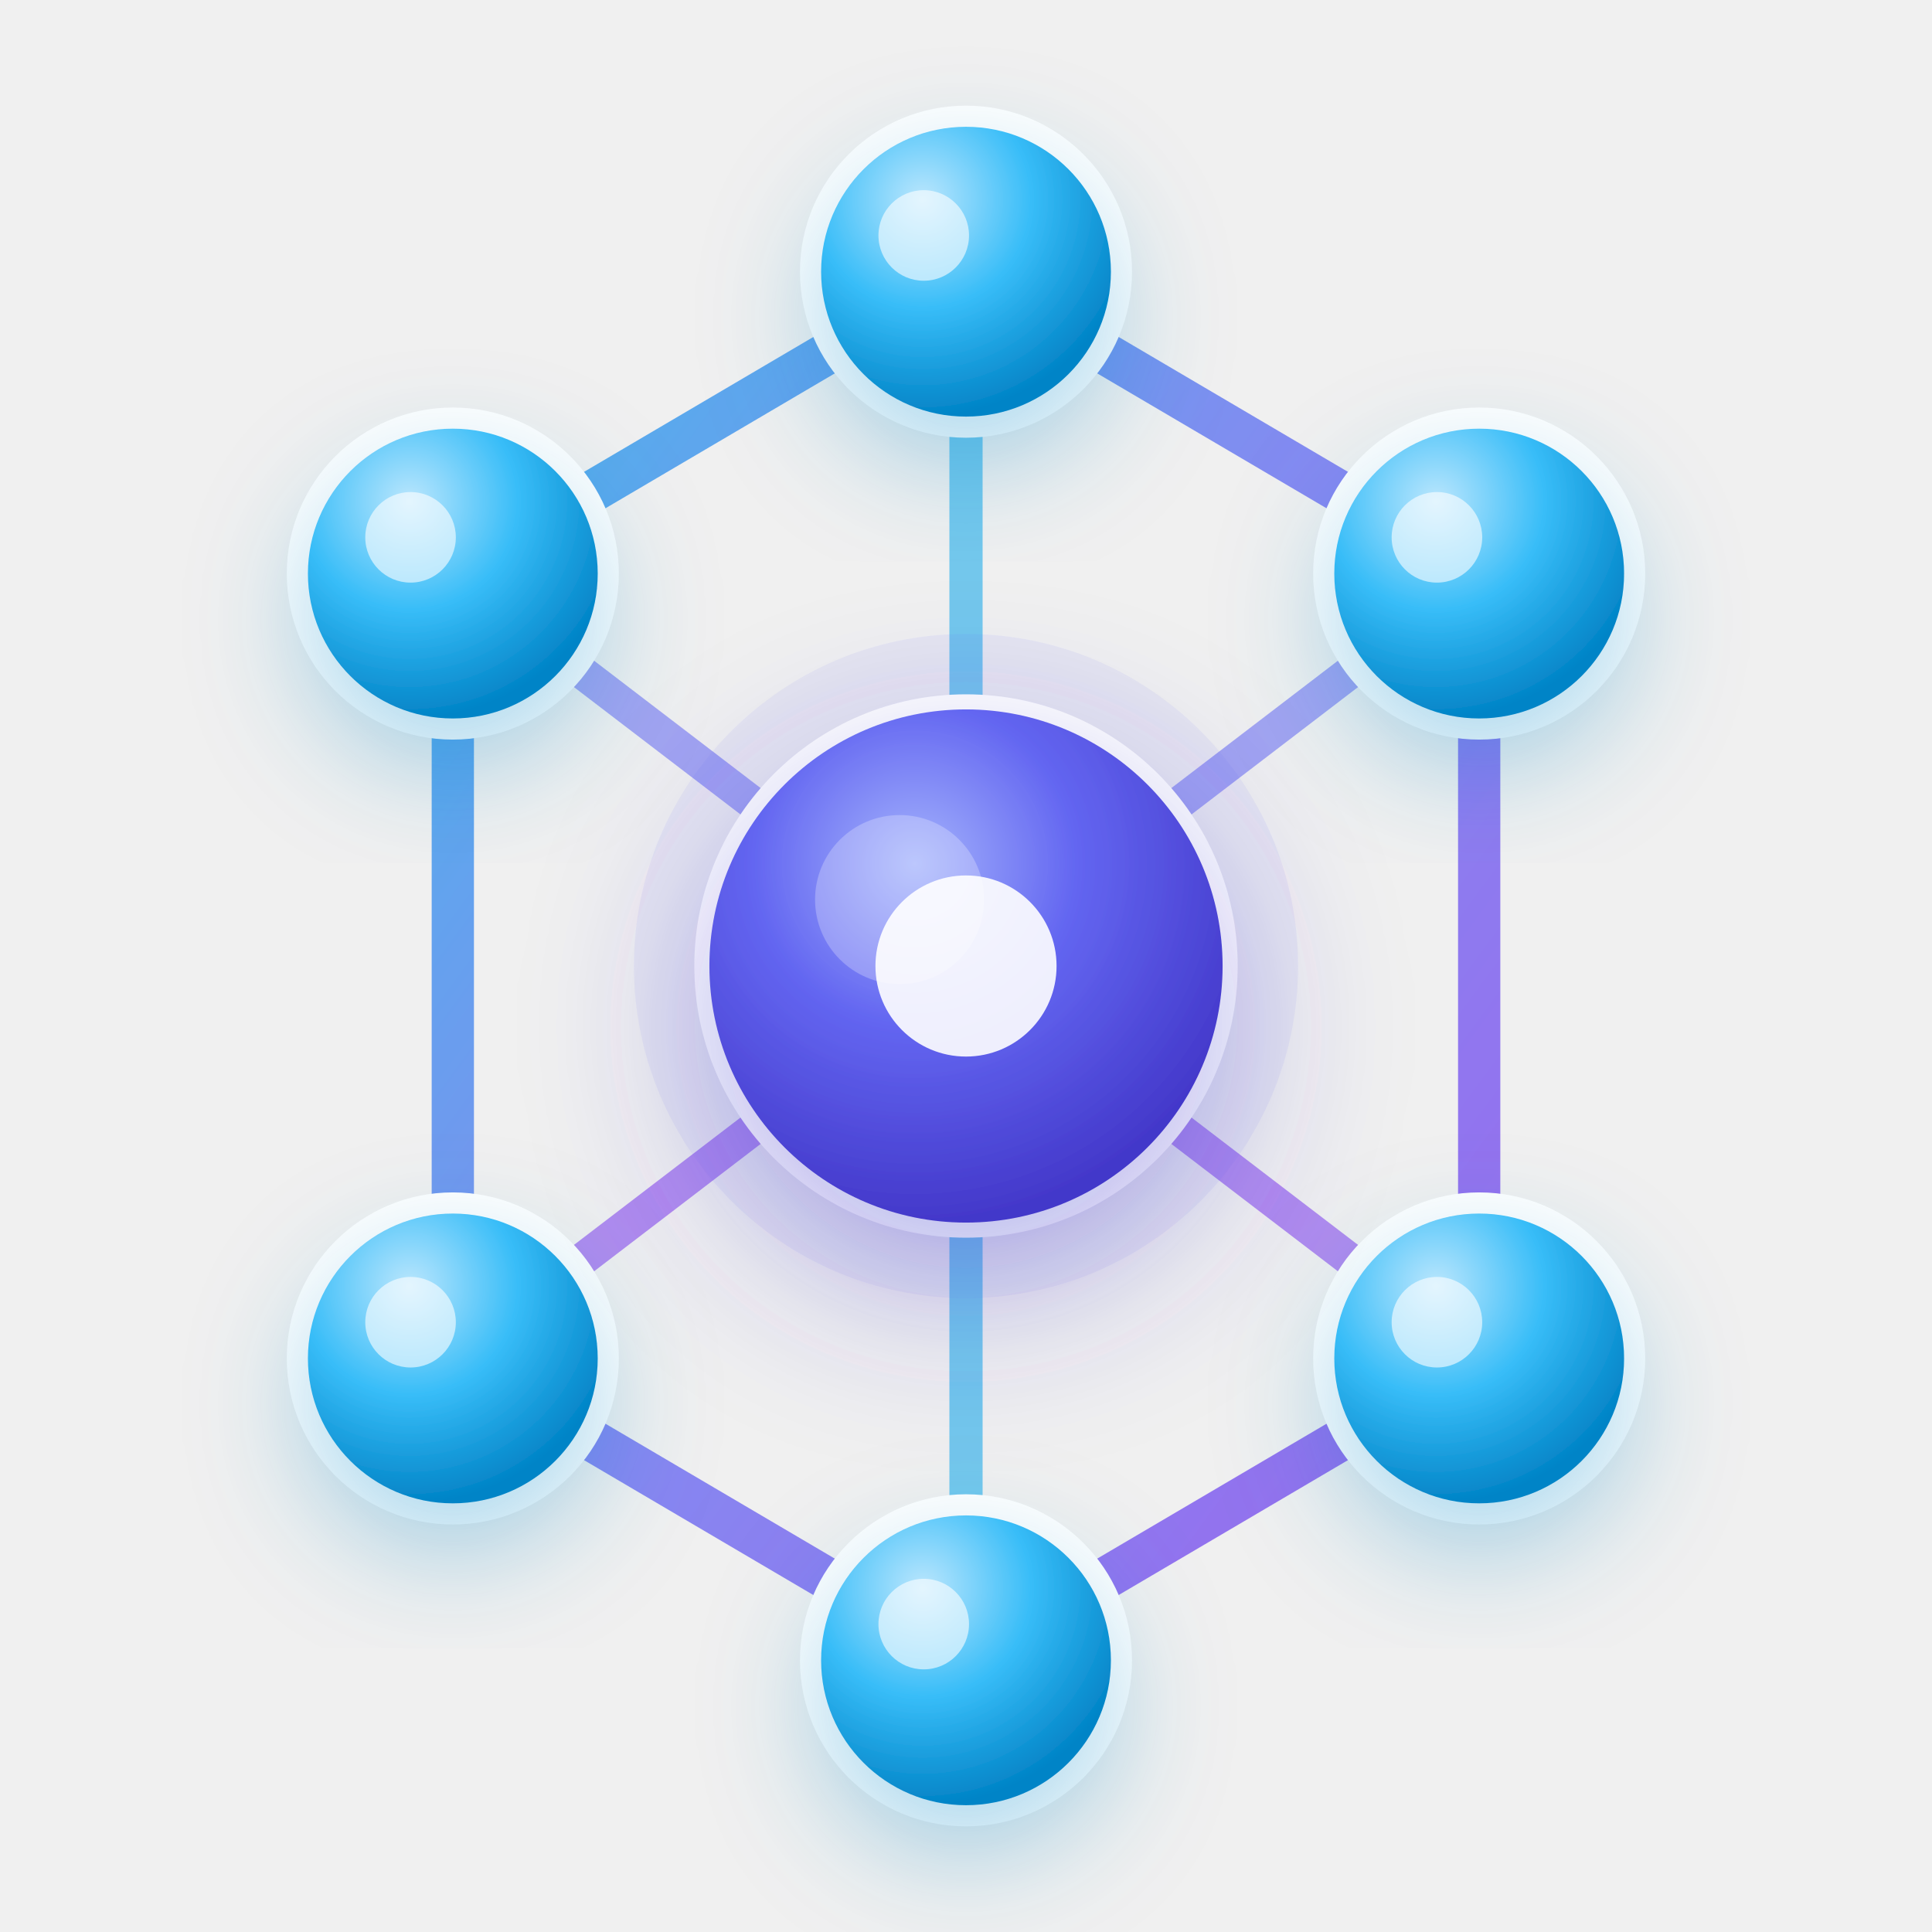
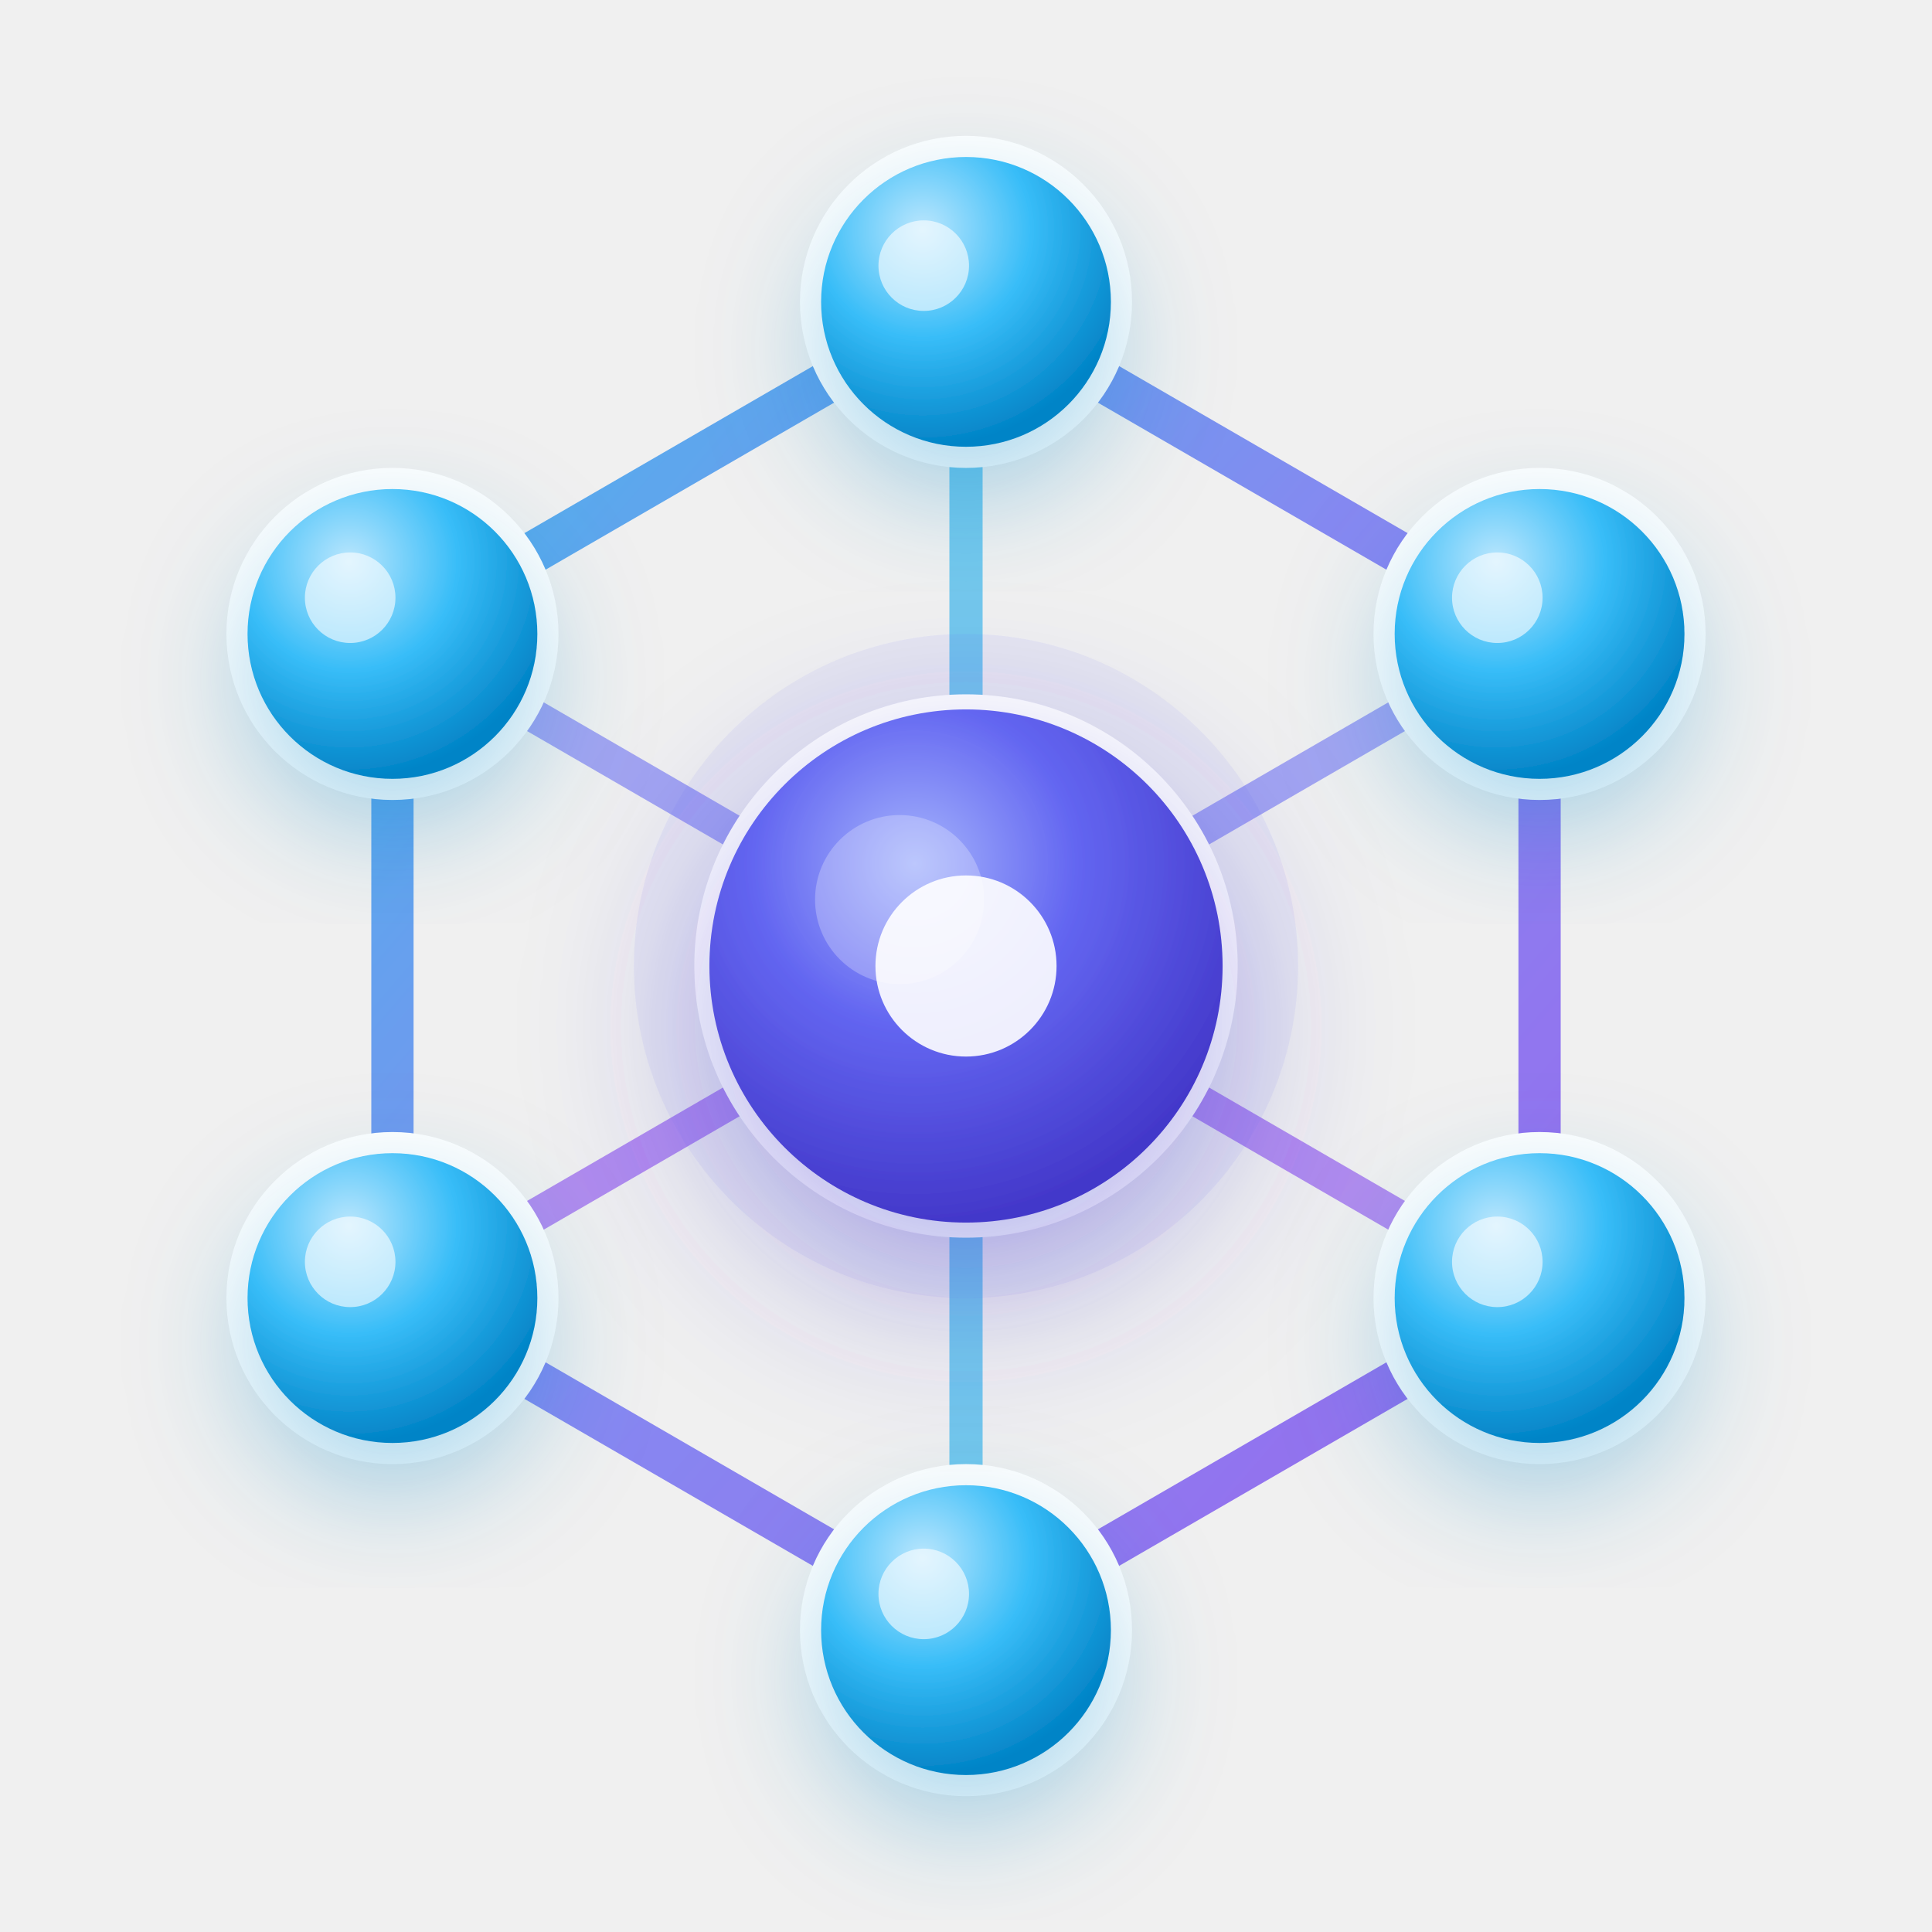
<svg xmlns="http://www.w3.org/2000/svg" viewBox="0 0 64 64" fill="none">
  <defs>
    <radialGradient id="gN" cx="35%" cy="25%" r="75%">
      <stop offset="0%" stop-color="#BAE6FD" />
      <stop offset="50%" stop-color="#38BDF8" />
      <stop offset="100%" stop-color="#0284C7" />
    </radialGradient>
    <radialGradient id="gC" cx="40%" cy="30%" r="70%">
      <stop offset="0%" stop-color="#A5B4FC" />
      <stop offset="45%" stop-color="#6366F1" />
      <stop offset="100%" stop-color="#4338CA" />
    </radialGradient>
    <linearGradient id="gR" x1="0" y1="0" x2="1" y2="1">
      <stop offset="0%" stop-color="#0EA5E9" />
      <stop offset="50%" stop-color="#6366F1" />
      <stop offset="100%" stop-color="#7C3AED" />
    </linearGradient>
    <filter id="fN" x="-50%" y="-50%" width="200%" height="200%">
      <feDropShadow dx="0" dy="1.5" stdDeviation="2" flood-color="#0284C7" flood-opacity="0.35" />
    </filter>
    <filter id="fC" x="-50%" y="-50%" width="200%" height="200%">
      <feDropShadow dx="0" dy="2" stdDeviation="3" flood-color="#4338CA" flood-opacity="0.4" />
    </filter>
  </defs>
-   <polygon points="32,9 49,19 49,45 32,55 15,45 15,19" stroke="url(#gR)" stroke-width="1.4" fill="none" opacity="0.75" />
-   <line x1="32" y1="32" x2="32" y2="9" stroke="#0EA5E9" stroke-width="1.1" stroke-opacity="0.55" />
-   <line x1="32" y1="32" x2="49" y2="19" stroke="#6366F1" stroke-width="1.1" stroke-opacity="0.55" />
-   <line x1="32" y1="32" x2="49" y2="45" stroke="#7C3AED" stroke-width="1.1" stroke-opacity="0.55" />
-   <line x1="32" y1="32" x2="32" y2="55" stroke="#0EA5E9" stroke-width="1.1" stroke-opacity="0.55" />
-   <line x1="32" y1="32" x2="15" y2="45" stroke="#7C3AED" stroke-width="1.1" stroke-opacity="0.55" />
-   <line x1="32" y1="32" x2="15" y2="19" stroke="#6366F1" stroke-width="1.1" stroke-opacity="0.55" />
-   <circle cx="32" cy="9" r="5.5" fill="white" />
-   <circle cx="32" cy="9" r="4.8" fill="url(#gN)" filter="url(#fN)" />
-   <circle cx="30.6" cy="7.8" r="1.5" fill="white" opacity="0.6" />
-   <circle cx="49" cy="19" r="5.5" fill="white" />
-   <circle cx="49" cy="19" r="4.8" fill="url(#gN)" filter="url(#fN)" />
-   <circle cx="47.6" cy="17.8" r="1.5" fill="white" opacity="0.6" />
-   <circle cx="49" cy="45" r="5.5" fill="white" />
-   <circle cx="49" cy="45" r="4.8" fill="url(#gN)" filter="url(#fN)" />
-   <circle cx="47.6" cy="43.8" r="1.5" fill="white" opacity="0.6" />
-   <circle cx="32" cy="55" r="5.5" fill="white" />
-   <circle cx="32" cy="55" r="4.8" fill="url(#gN)" filter="url(#fN)" />
-   <circle cx="30.6" cy="53.8" r="1.5" fill="white" opacity="0.6" />
-   <circle cx="15" cy="45" r="5.5" fill="white" />
-   <circle cx="15" cy="45" r="4.8" fill="url(#gN)" filter="url(#fN)" />
-   <circle cx="13.6" cy="43.8" r="1.5" fill="white" opacity="0.6" />
-   <circle cx="15" cy="19" r="5.5" fill="white" />
-   <circle cx="15" cy="19" r="4.8" fill="url(#gN)" filter="url(#fN)" />
-   <circle cx="13.6" cy="17.8" r="1.5" fill="white" opacity="0.6" />
+   <polygon points="32,10 51,21 51,43 32,54 13,43 13,21" stroke="url(#gR)" stroke-width="1.4" fill="none" opacity="0.75" />
+   <line x1="32" y1="32" x2="32" y2="10" stroke="#0EA5E9" stroke-width="1.1" stroke-opacity="0.55" />
+   <line x1="32" y1="32" x2="51" y2="21" stroke="#6366F1" stroke-width="1.1" stroke-opacity="0.55" />
+   <line x1="32" y1="32" x2="51" y2="43" stroke="#7C3AED" stroke-width="1.1" stroke-opacity="0.55" />
+   <line x1="32" y1="32" x2="32" y2="54" stroke="#0EA5E9" stroke-width="1.1" stroke-opacity="0.55" />
+   <line x1="32" y1="32" x2="13" y2="43" stroke="#7C3AED" stroke-width="1.1" stroke-opacity="0.55" />
+   <line x1="32" y1="32" x2="13" y2="21" stroke="#6366F1" stroke-width="1.1" stroke-opacity="0.55" />
+   <circle cx="32" cy="10" r="5.5" fill="white" />
+   <circle cx="32" cy="10" r="4.8" fill="url(#gN)" filter="url(#fN)" />
+   <circle cx="30.6" cy="8.8" r="1.5" fill="white" opacity="0.6" />
+   <circle cx="51" cy="21" r="5.5" fill="white" />
+   <circle cx="51" cy="21" r="4.8" fill="url(#gN)" filter="url(#fN)" />
+   <circle cx="49.6" cy="19.8" r="1.5" fill="white" opacity="0.6" />
+   <circle cx="51" cy="43" r="5.5" fill="white" />
+   <circle cx="51" cy="43" r="4.8" fill="url(#gN)" filter="url(#fN)" />
+   <circle cx="49.6" cy="41.8" r="1.5" fill="white" opacity="0.6" />
+   <circle cx="32" cy="54" r="5.5" fill="white" />
+   <circle cx="32" cy="54" r="4.8" fill="url(#gN)" filter="url(#fN)" />
+   <circle cx="30.6" cy="52.8" r="1.5" fill="white" opacity="0.6" />
+   <circle cx="13" cy="43" r="5.5" fill="white" />
+   <circle cx="13" cy="43" r="4.8" fill="url(#gN)" filter="url(#fN)" />
+   <circle cx="11.6" cy="41.8" r="1.5" fill="white" opacity="0.6" />
+   <circle cx="13" cy="21" r="5.5" fill="white" />
+   <circle cx="13" cy="21" r="4.8" fill="url(#gN)" filter="url(#fN)" />
+   <circle cx="11.6" cy="19.8" r="1.5" fill="white" opacity="0.6" />
  <circle cx="32" cy="32" r="11" fill="#6366F1" opacity="0.08" />
  <circle cx="32" cy="32" r="9" fill="white" />
  <circle cx="32" cy="32" r="8.5" fill="url(#gC)" filter="url(#fC)" />
  <circle cx="29.8" cy="29.8" r="2.8" fill="white" opacity="0.25" />
  <circle cx="32" cy="32" r="3" fill="white" opacity="0.9" />
</svg>
